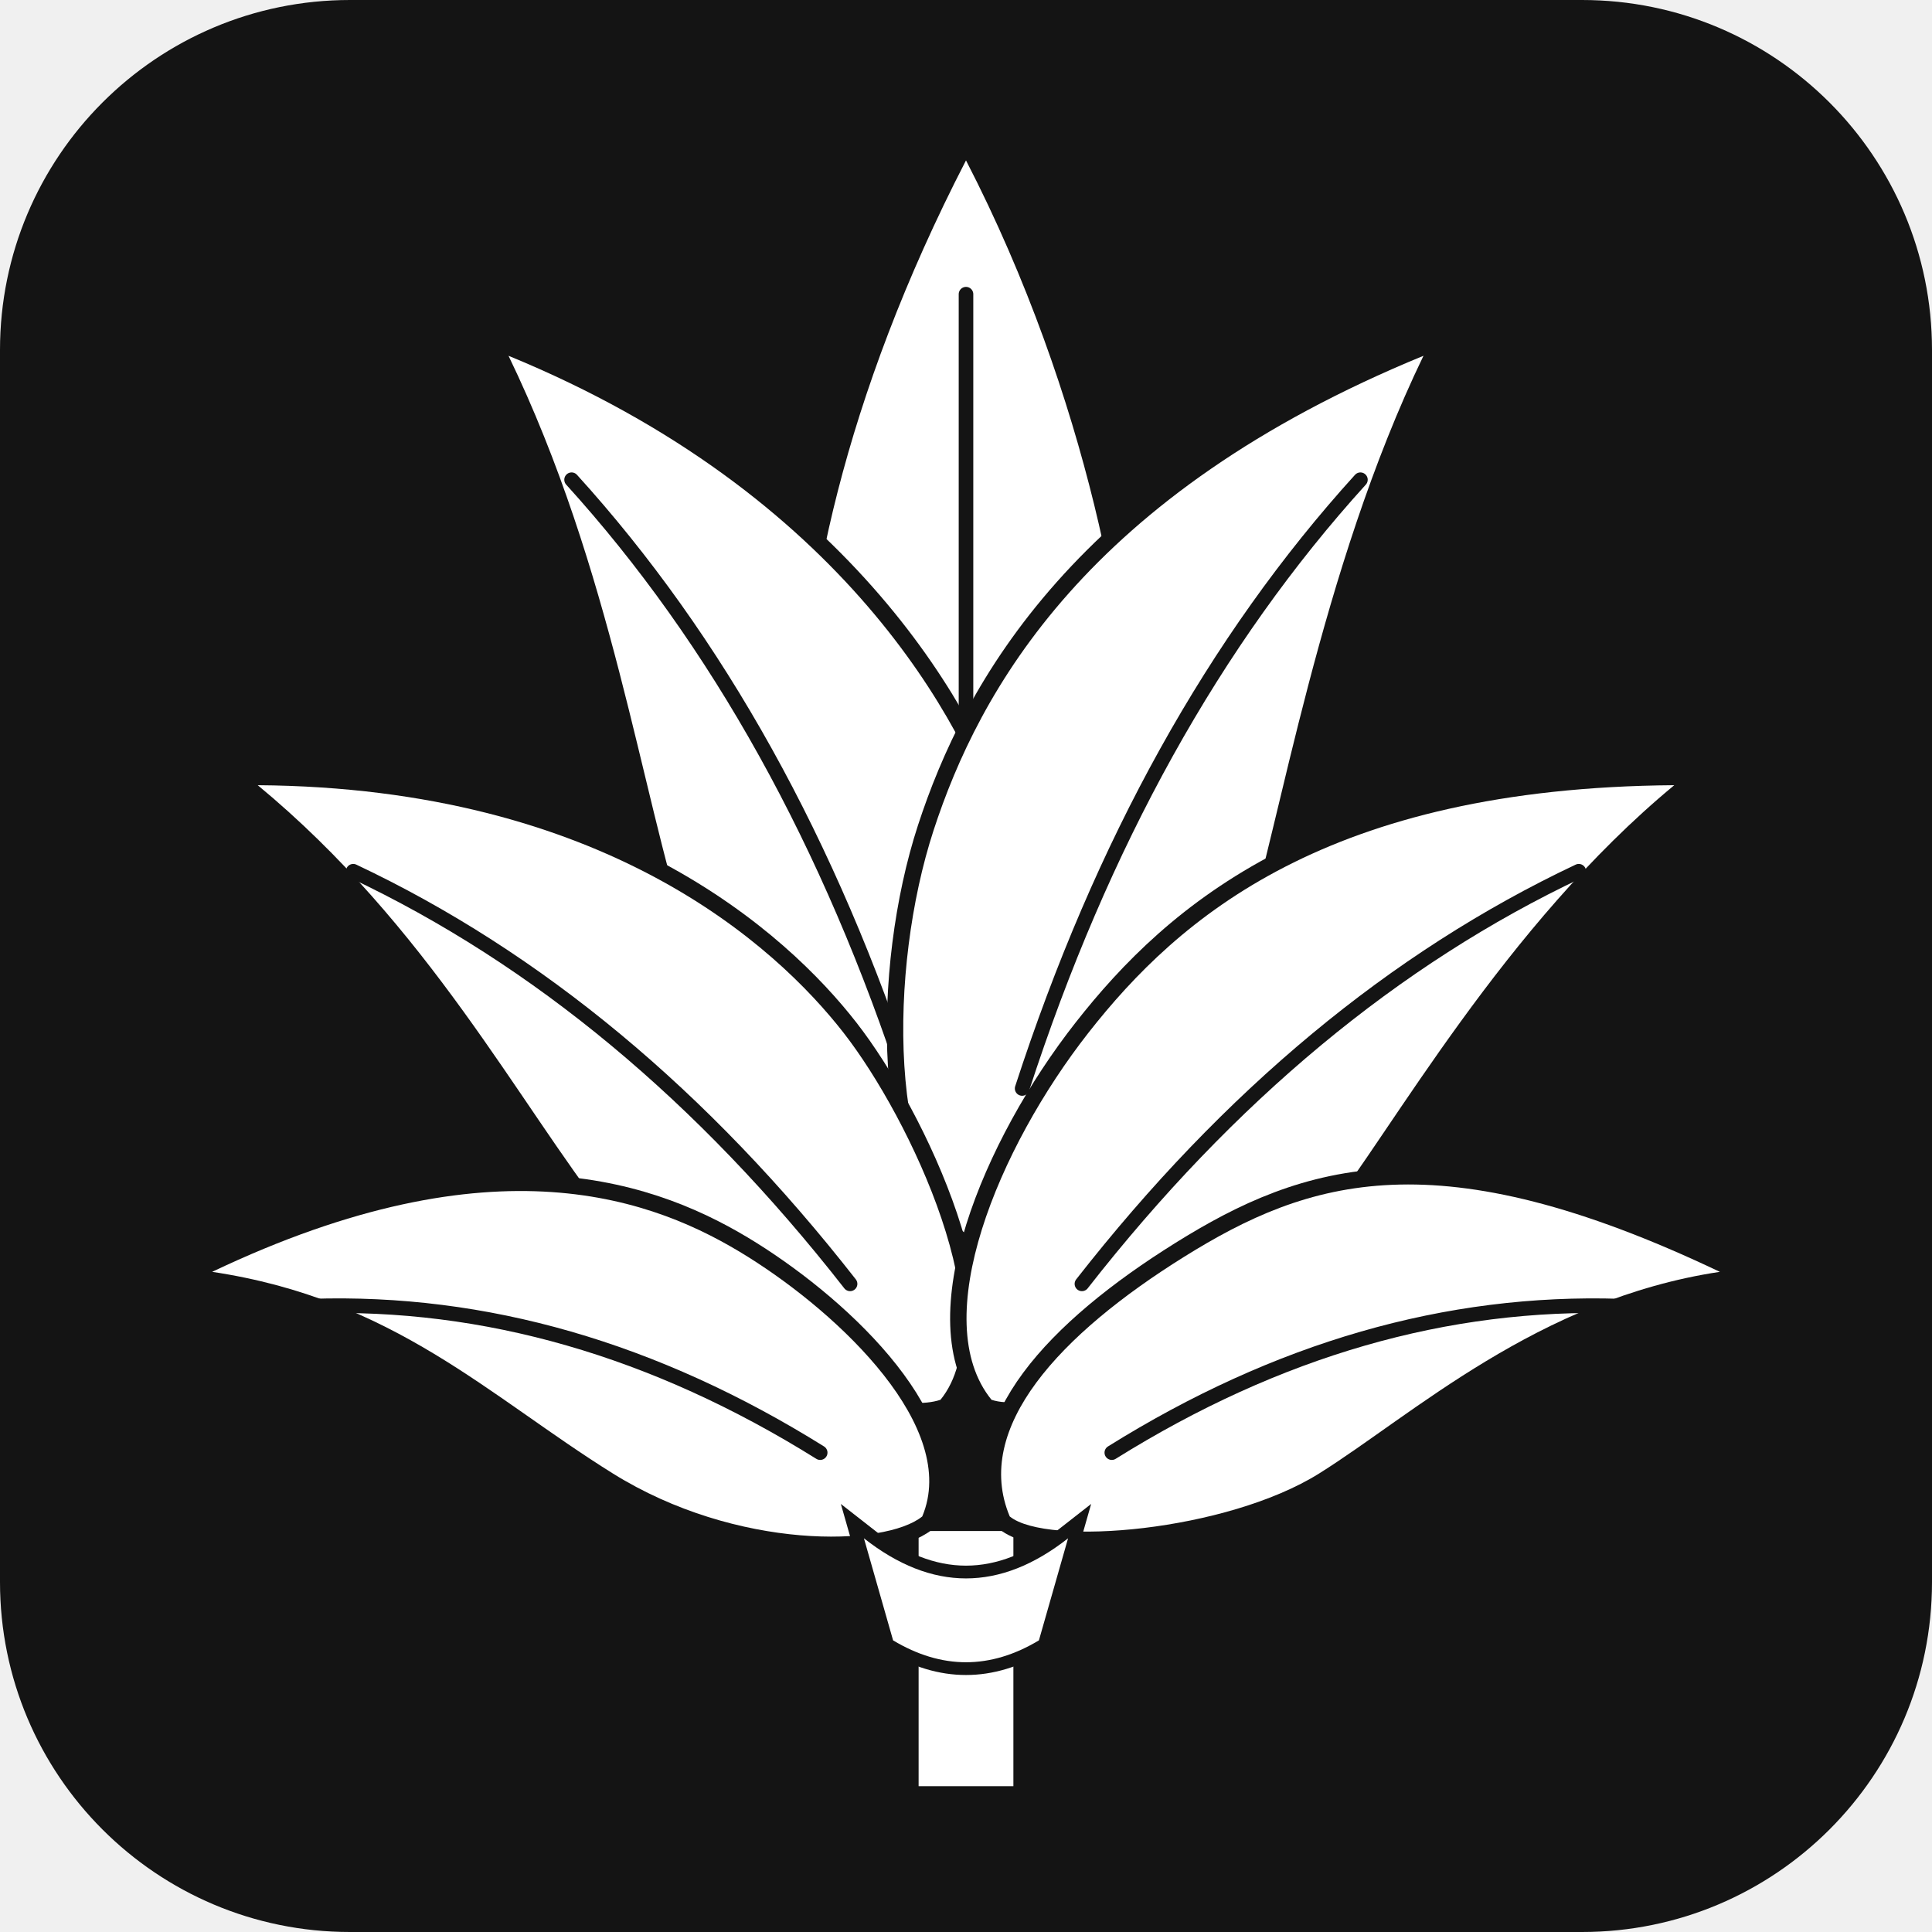
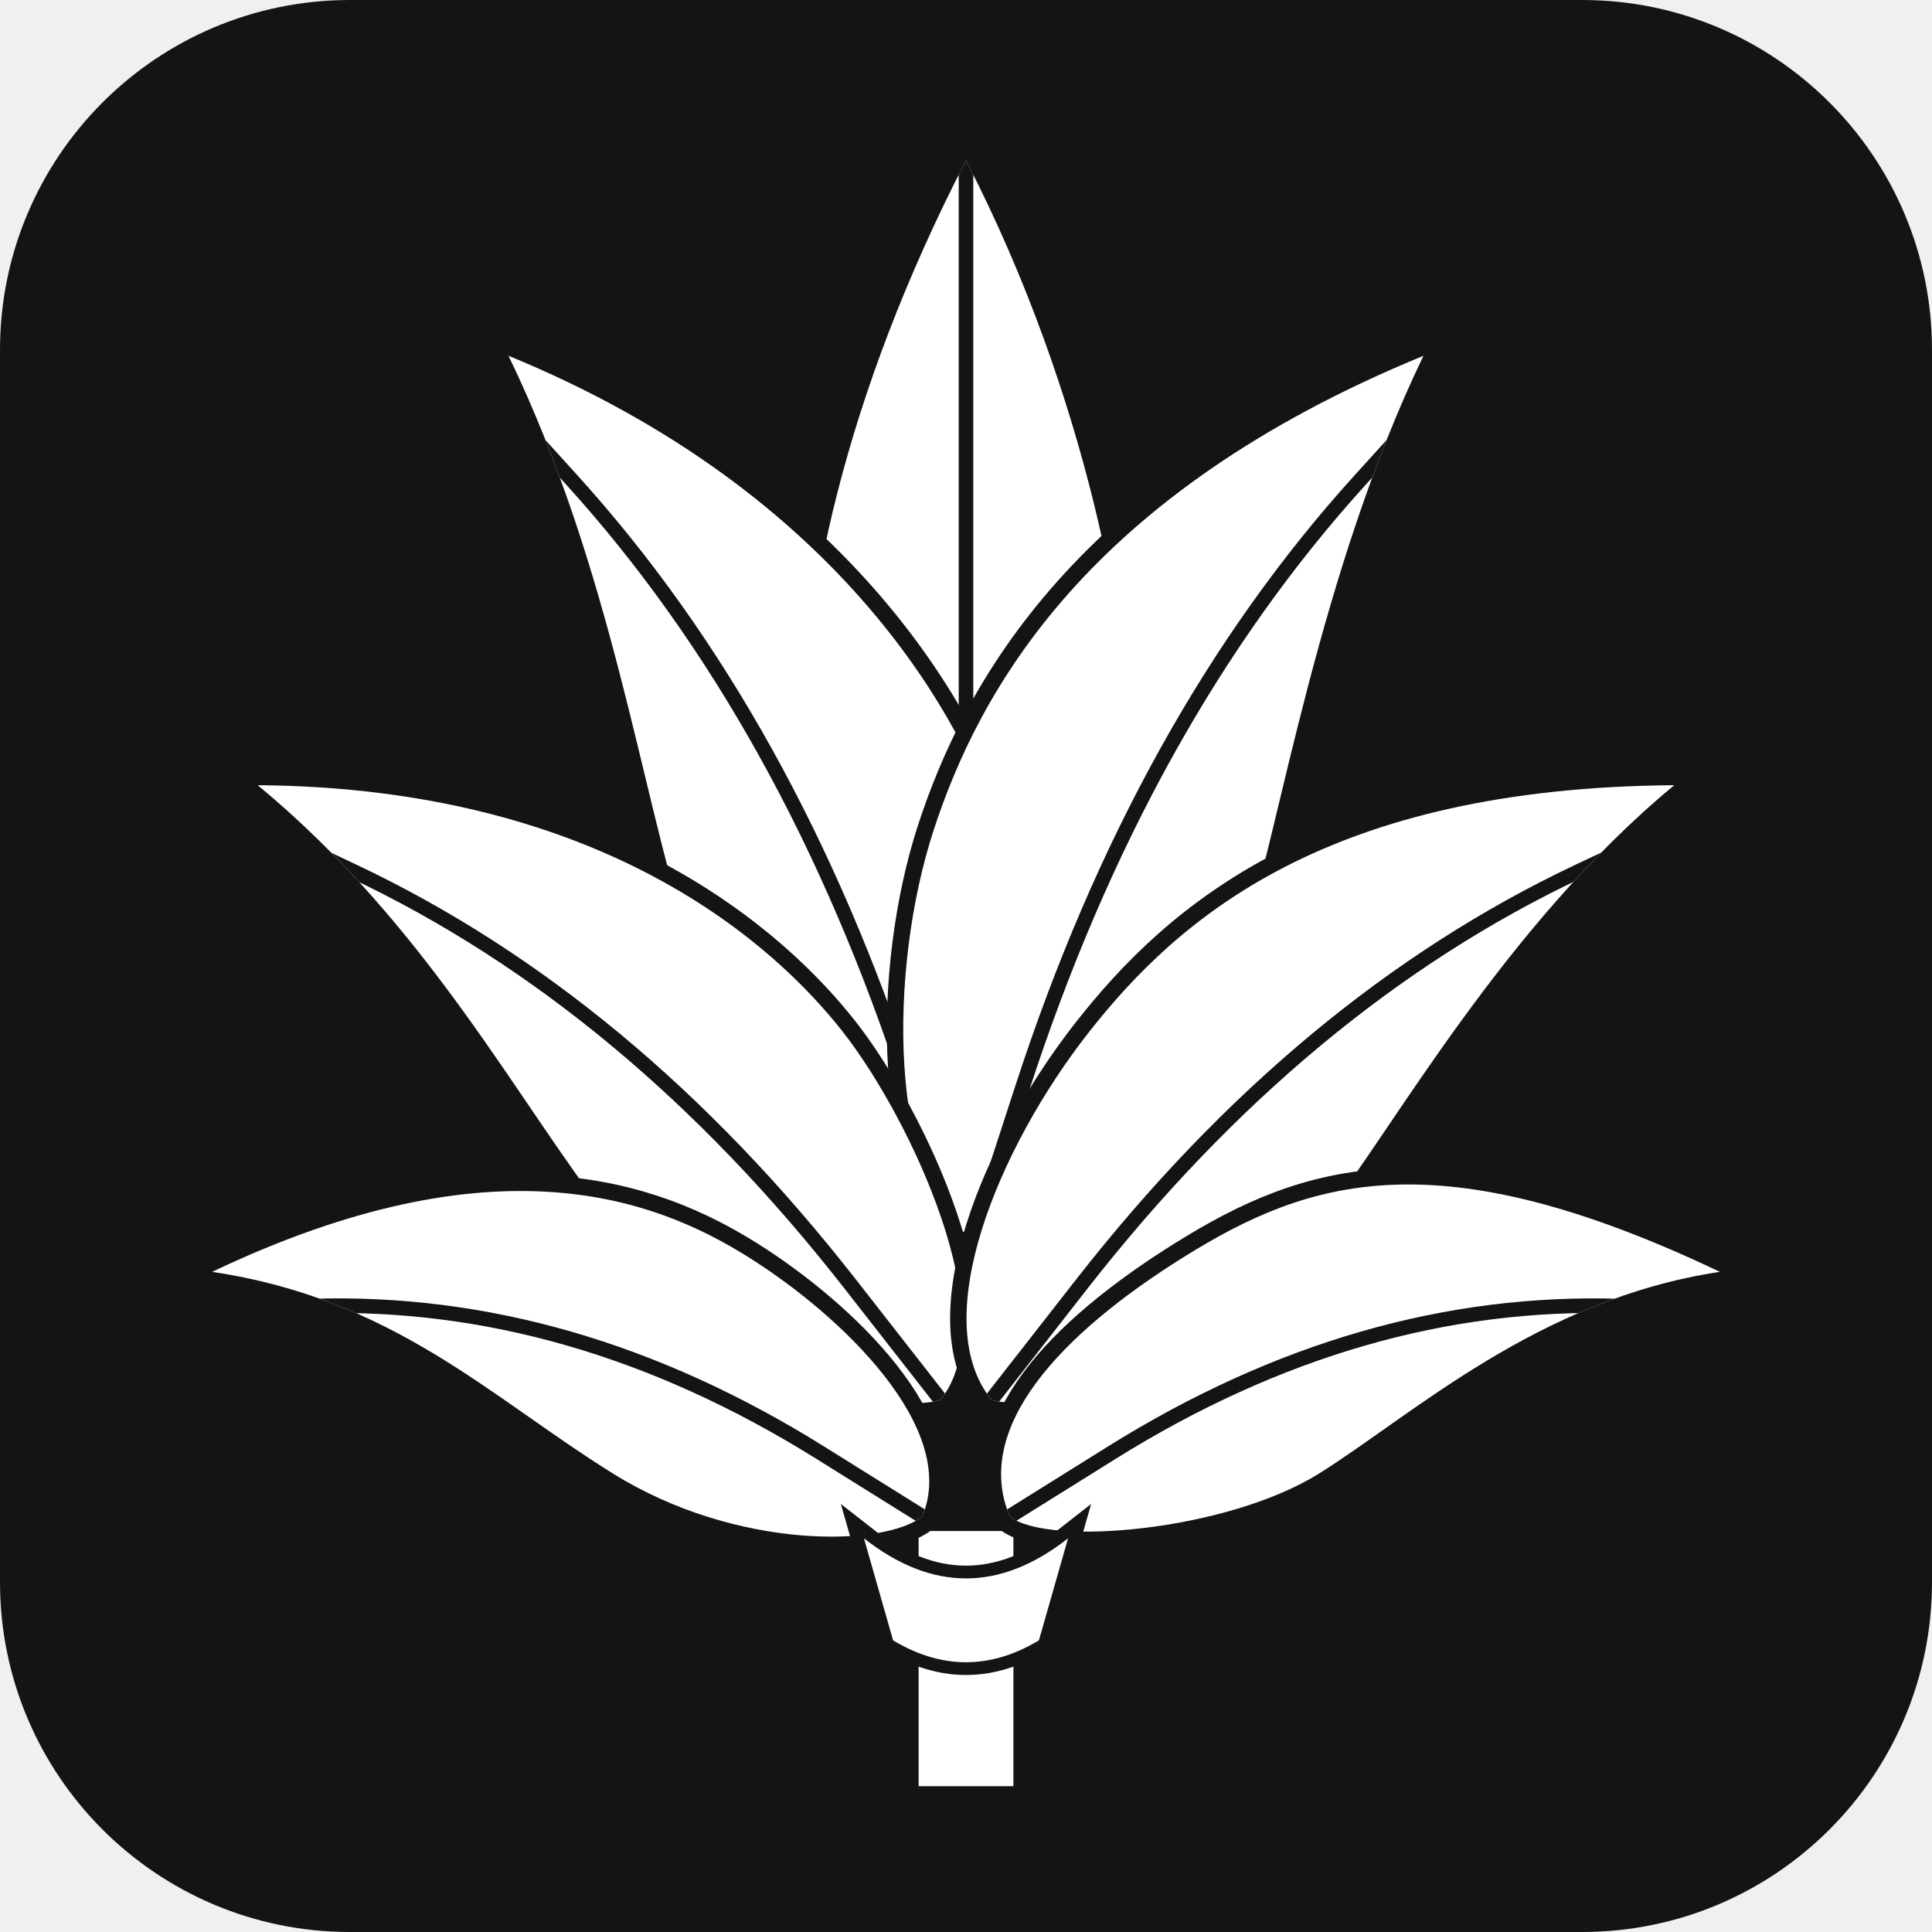
<svg xmlns="http://www.w3.org/2000/svg" viewBox="215 300 530 530">
+   <defs>
+     <clipPath id="vein-clip-1">
+       <path d="M480.0,606.0 C504.8,598.0 525.0,536.4 525.0,506.4 S513.8,409.5 480.0,344.0 C446.2,409.5 435.0,466.4 435.0,506.4 S455.2,598.0 480.0,606.0Z" />
+     </clipPath>
+     <clipPath id="vein-clip-2">
+       <path d="M478.0,640.0 C501.5,624.4 498.1,556.3 488.9,527.8 S447.1,435.6 354.5,397.6 C382.9,456.4 390.9,517.6 403.3,555.6 S454.5,639.6 478.0,640.0Z" />
+     </clipPath>
+     <clipPath id="vein-clip-3">
+       <path d="M482.0,640.0 C505.5,639.6 547.5,584.1 556.7,555.6 S577.1,456.4 605.5,397.6 C512.9,435.6 483.5,489.8 471.1,527.8 S458.5,624.4 482.0,640.0Z" />
+     </clipPath>
+     <clipPath id="vein-clip-4">
+       <path d="M473.0,684.0 C490.8,662.1 464.8,606.9 446.4,583.3 S380.9,516.1 285.7,515.4 C332.4,554.0 357.1,602.3 381.7,633.8 S455.2,689.9 473.0,684.0Z" />
+     </clipPath>
+     <clipPath id="vein-clip-5">
+       <path d="M487.0,684.0 C504.8,689.9 559.8,657.4 578.3,633.8 S627.6,554.0 674.3,515.4 C579.1,516.1 538.3,551.8 513.6,583.3 S469.2,662.1 487.0,684.0Z" />
+     </clipPath>
+     <clipPath id="vein-clip-6">
+       <path d="M468.0,716.0 C478.2,691.7 445.6,660.7 420.2,644.8 S350.9,611.9 273.2,648.9 C323.1,656.4 349.1,683.0 383.1,704.2 S457.8,724.3 468.0,716.0Z" />
+     </clipPath>
+     <clipPath id="vein-clip-7">
+       <path d="M492.0,716.0 C502.2,724.3 551.5,720.1 576.9,704.2 S636.9,656.4 686.8,648.9 C609.1,611.9 573.8,623.6 539.8,644.8 S481.8,691.7 492.0,716.0Z" />
+     </clipPath>
+   </defs>
  <rect x="215" y="300" width="530" height="530" rx="96" fill="#141414" />
  <path d="M467,720 L467,790 L493,790 L493,720Z" fill="#FFFFFF" />
  <path d="M480.0,606.0 C504.8,598.0 525.0,536.4 525.0,506.4 S513.8,409.5 480.0,344.0 C446.2,409.5 435.0,466.4 435.0,506.4 S455.2,598.0 480.0,606.0Z" fill="#FFFFFF" stroke="#141414" stroke-width="9" paint-order="stroke" stroke-linejoin="round" />
-   <path d="M480.0,564.1 Q480.0,461.9 480.0,380.7" fill="none" stroke="#141414" stroke-width="4" stroke-linecap="round" />
+   <path d="M480.0,724.1 L480.0,564.1 Q480.0,461.9 480.0,380.7 L480.0,220.7" fill="none" stroke="#141414" stroke-width="4" stroke-linecap="round" clip-path="url(#vein-clip-1)" />
  <path d="M478.0,640.0 C501.5,624.4 498.1,556.3 488.9,527.8 S447.1,435.6 354.5,397.6 C382.9,456.4 390.9,517.6 403.3,555.6 S454.5,639.6 478.0,640.0Z" fill="#FFFFFF" stroke="#141414" stroke-width="9" paint-order="stroke" stroke-linejoin="round" />
-   <path d="M464.6,598.6 Q431.8,497.7 371.8,431.6" fill="none" stroke="#141414" stroke-width="4" stroke-linecap="round" />
+   <path d="M514.1,750.8 L464.6,598.6 Q431.8,497.7 371.8,431.6 L264.3,313.1" fill="none" stroke="#141414" stroke-width="4" stroke-linecap="round" clip-path="url(#vein-clip-2)" />
  <path d="M482.0,640.0 C505.5,639.6 547.5,584.1 556.7,555.6 S577.1,456.4 605.5,397.6 C512.9,435.6 483.5,489.8 471.1,527.8 S458.5,624.4 482.0,640.0Z" fill="#FFFFFF" stroke="#141414" stroke-width="9" paint-order="stroke" stroke-linejoin="round" />
-   <path d="M495.4,598.6 Q528.2,497.7 588.2,431.6" fill="none" stroke="#141414" stroke-width="4" stroke-linecap="round" />
+   <path d="M445.9,750.8 L495.4,598.6 Q528.2,497.7 588.2,431.6 L695.7,313.1" fill="none" stroke="#141414" stroke-width="4" stroke-linecap="round" clip-path="url(#vein-clip-3)" />
  <path d="M473.0,684.0 C490.8,662.1 464.8,606.9 446.4,583.3 S380.9,516.1 285.7,515.4 C332.4,554.0 357.1,602.3 381.7,633.8 S455.2,689.9 473.0,684.0Z" fill="#FFFFFF" stroke="#141414" stroke-width="9" paint-order="stroke" stroke-linejoin="round" />
-   <path d="M448.2,652.2 Q387.7,574.8 311.9,539.0" fill="none" stroke="#141414" stroke-width="4" stroke-linecap="round" />
+   <path d="M546.7,778.3 L448.2,652.2 Q387.7,574.8 311.9,539.0 L167.2,470.7" fill="none" stroke="#141414" stroke-width="4" stroke-linecap="round" clip-path="url(#vein-clip-4)" />
  <path d="M487.0,684.0 C504.8,689.9 559.8,657.4 578.3,633.8 S627.6,554.0 674.3,515.4 C579.1,516.1 538.3,551.8 513.6,583.3 S469.2,662.1 487.0,684.0Z" fill="#FFFFFF" stroke="#141414" stroke-width="9" paint-order="stroke" stroke-linejoin="round" />
-   <path d="M511.8,652.2 Q572.3,574.8 648.1,539.0" fill="none" stroke="#141414" stroke-width="4" stroke-linecap="round" />
+   <path d="M413.3,778.3 L511.8,652.2 Q572.3,574.8 648.1,539.0 L792.8,470.7" fill="none" stroke="#141414" stroke-width="4" stroke-linecap="round" clip-path="url(#vein-clip-5)" />
  <path d="M468.0,716.0 C478.2,691.7 445.6,660.7 420.2,644.8 S350.9,611.9 273.2,648.9 C323.1,656.4 349.1,683.0 383.1,704.2 S457.8,724.3 468.0,716.0Z" fill="#FFFFFF" stroke="#141414" stroke-width="9" paint-order="stroke" stroke-linejoin="round" />
-   <path d="M440.0,698.5 Q371.9,656.0 300.5,658.3" fill="none" stroke="#141414" stroke-width="4" stroke-linecap="round" />
+   <path d="M575.7,783.2 L440.0,698.5 Q371.9,656.0 300.5,658.3 L140.6,663.5" fill="none" stroke="#141414" stroke-width="4" stroke-linecap="round" clip-path="url(#vein-clip-6)" />
  <path d="M492.0,716.0 C502.2,724.3 551.5,720.1 576.9,704.2 S636.9,656.4 686.8,648.9 C609.1,611.9 573.8,623.6 539.8,644.8 S481.8,691.7 492.0,716.0Z" fill="#FFFFFF" stroke="#141414" stroke-width="9" paint-order="stroke" stroke-linejoin="round" />
-   <path d="M520.0,698.5 Q588.1,656.0 659.5,658.3" fill="none" stroke="#141414" stroke-width="4" stroke-linecap="round" />
+   <path d="M384.3,783.2 L520.0,698.5 Q588.1,656.0 659.5,658.3 L819.4,663.5" fill="none" stroke="#141414" stroke-width="4" stroke-linecap="round" clip-path="url(#vein-clip-7)" />
  <path d="M452,722 Q480,744 508,722 L500,750 Q480,762 460,750Z" fill="#FFFFFF" stroke="#141414" stroke-width="7" paint-order="stroke" />
</svg>
